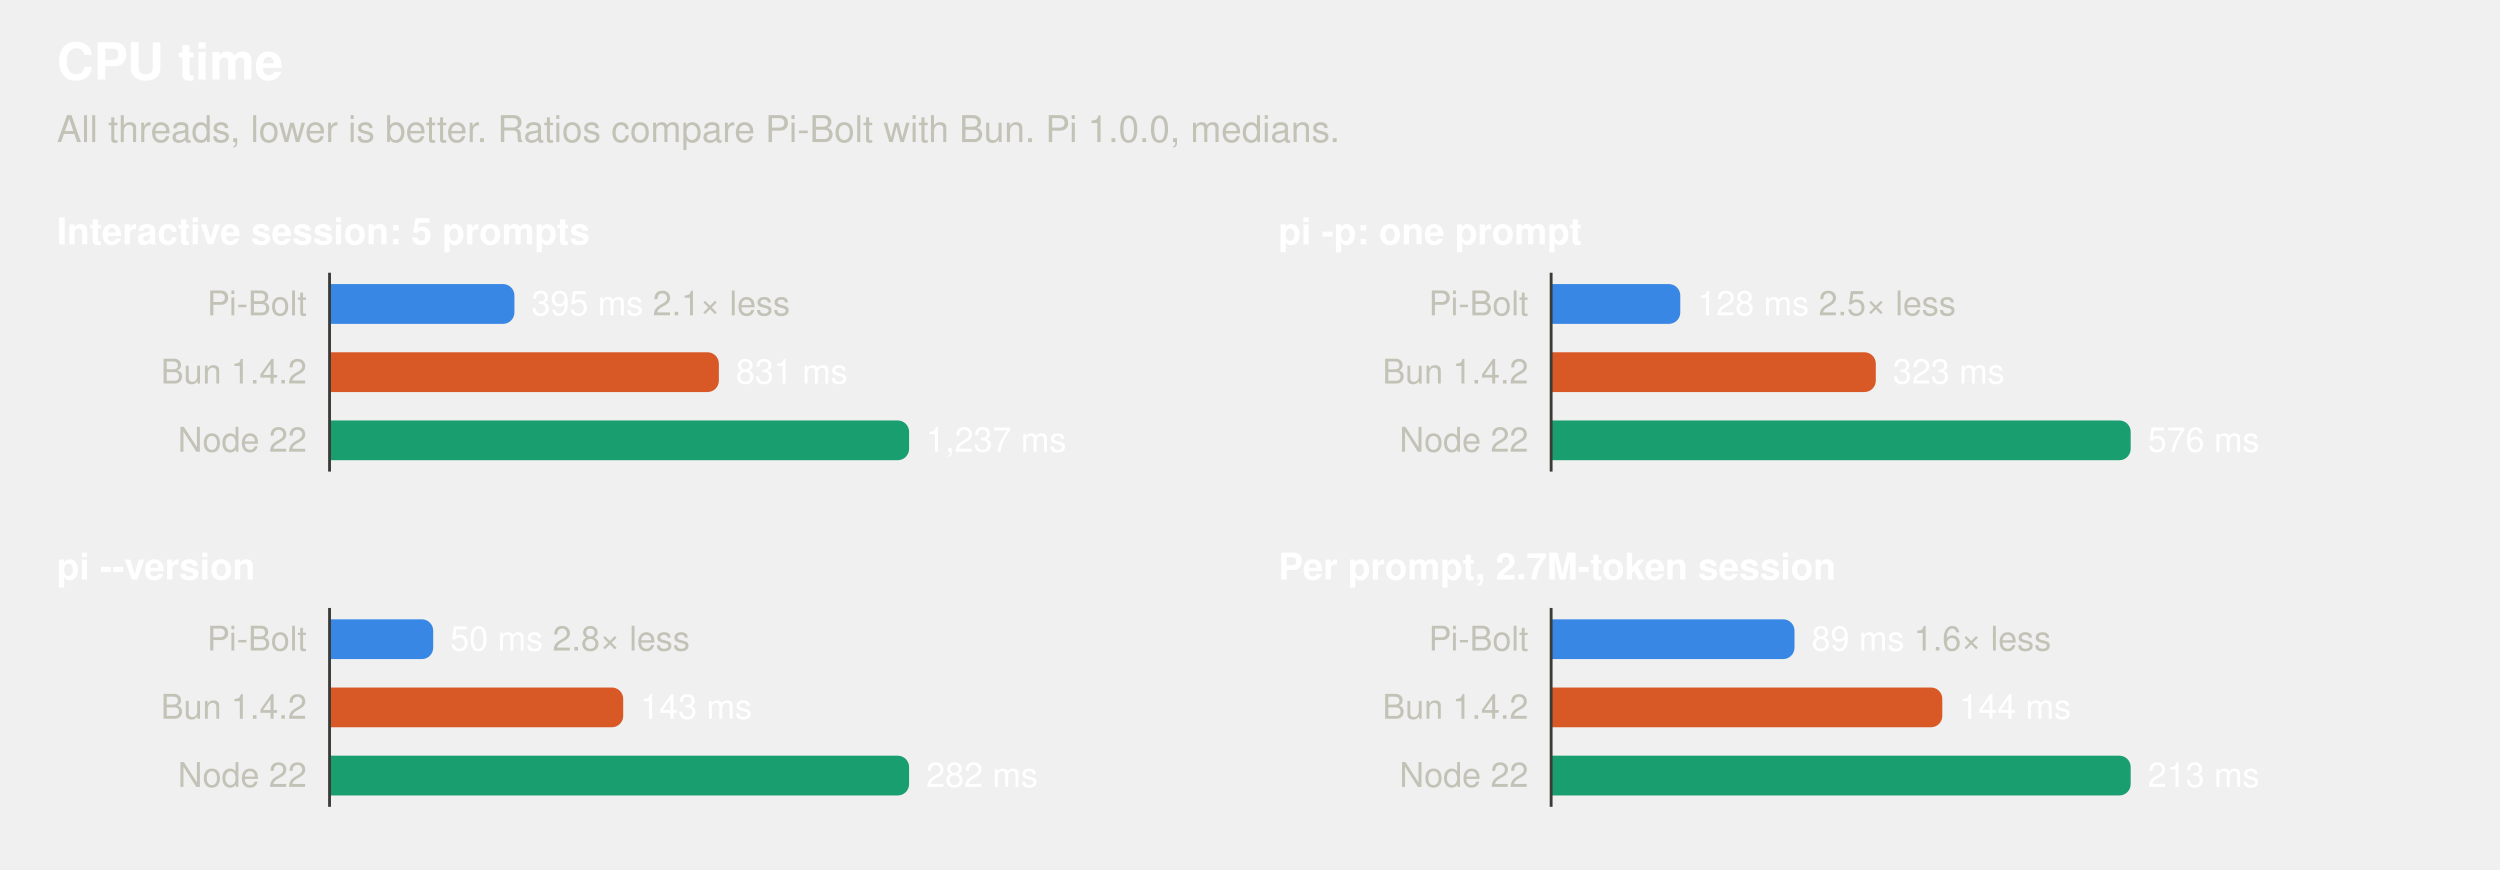
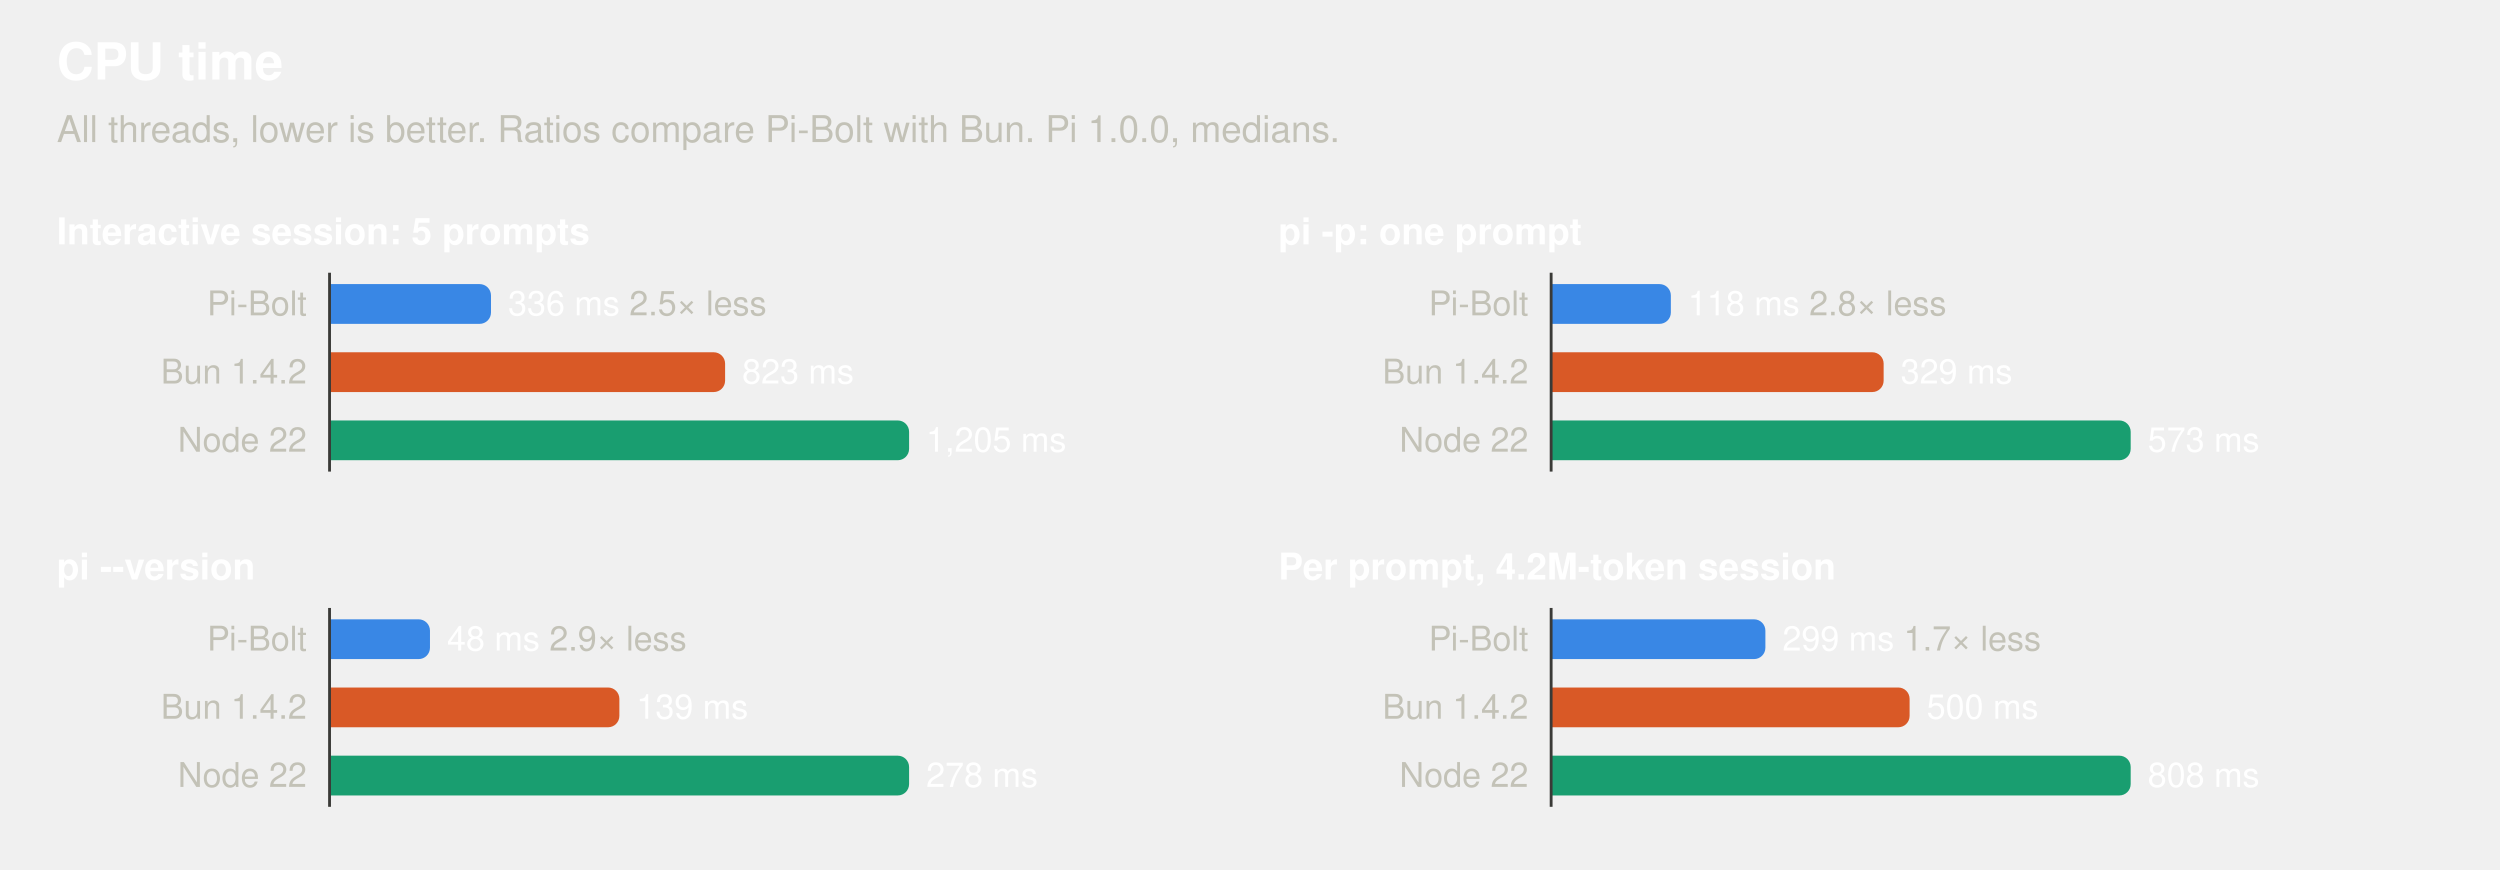
<svg xmlns="http://www.w3.org/2000/svg" width="880" height="306" viewBox="0 0 880 306" role="img" aria-label="CPU time: All threads, lower is better. Ratios compare Pi-Bolt with Bun. Pi 1.0.0, medians.">
  <style>text{font-family:-apple-system, BlinkMacSystemFont, 'Segoe UI', Helvetica, Arial, sans-serif;font-variant-numeric:tabular-nums}</style>
  <text x="20" y="28" font-size="18" font-weight="600" fill="#ffffff">CPU time</text>
  <text x="20" y="50" font-size="13" fill="#c3c2b7">All threads, lower is better. Ratios compare Pi-Bolt with Bun. Pi 1.0.0, medians.</text>
  <text x="20" y="86" font-size="13" font-weight="600" fill="#ffffff">Interactive session: 5 prompts</text>
  <text x="108" y="111" font-size="12" text-anchor="end" fill="#c3c2b7">Pi-Bolt</text>
-   <path d="M116,100 h61.077 a4,4 0 0 1 4,4 v6 a4,4 0 0 1 -4,4 h-61.077 z" fill="#3987e5" />
-   <text x="187.077" y="111" font-size="12" fill="#ffffff">395 ms <tspan fill="#c3c2b7">2.1× less</tspan>
+   <path d="M116,100 h52.83 a4,4 0 0 1 4,4 v6 a4,4 0 0 1 -4,4 h-52.83 z" fill="#3987e5" />
+   <text x="178.83" y="111" font-size="12" fill="#ffffff">336 ms <tspan fill="#c3c2b7">2.5× less</tspan>
  </text>
  <text x="108" y="135" font-size="12" text-anchor="end" fill="#c3c2b7">Bun 1.4.2</text>
-   <path d="M116,124 h133.04 a4,4 0 0 1 4,4 v6 a4,4 0 0 1 -4,4 h-133.04 z" fill="#d95926" />
-   <text x="259.04" y="135" font-size="12" fill="#ffffff">831 ms</text>
+   <path d="M116,124 h135.234 a4,4 0 0 1 4,4 v6 a4,4 0 0 1 -4,4 h-135.234 z" fill="#d95926" />
+   <text x="261.234" y="135" font-size="12" fill="#ffffff">823 ms</text>
  <text x="108" y="159" font-size="12" text-anchor="end" fill="#c3c2b7">Node 22</text>
  <path d="M116,148 h200.0 a4,4 0 0 1 4,4 v6 a4,4 0 0 1 -4,4 h-200.0 z" fill="#199e70" />
-   <text x="326.0" y="159" font-size="12" fill="#ffffff">1,237 ms</text>
+   <text x="326.0" y="159" font-size="12" fill="#ffffff">1,205 ms</text>
  <line x1="116" y1="96" x2="116" y2="166" stroke="#3a3a37" />
  <text x="450" y="86" font-size="13" font-weight="600" fill="#ffffff">pi -p: one prompt</text>
  <text x="538" y="111" font-size="12" text-anchor="end" fill="#c3c2b7">Pi-Bolt</text>
-   <path d="M546,100 h41.458 a4,4 0 0 1 4,4 v6 a4,4 0 0 1 -4,4 h-41.458 z" fill="#3987e5" />
-   <text x="597.458" y="111" font-size="12" fill="#ffffff">128 ms <tspan fill="#c3c2b7">2.5× less</tspan>
+   <path d="M546,100 h38.143 a4,4 0 0 1 4,4 v6 a4,4 0 0 1 -4,4 h-38.143 z" fill="#3987e5" />
+   <text x="594.143" y="111" font-size="12" fill="#ffffff">118 ms <tspan fill="#c3c2b7">2.8× less</tspan>
  </text>
  <text x="538" y="135" font-size="12" text-anchor="end" fill="#c3c2b7">Bun 1.4.2</text>
-   <path d="M546,124 h110.284 a4,4 0 0 1 4,4 v6 a4,4 0 0 1 -4,4 h-110.284 z" fill="#d95926" />
-   <text x="666.284" y="135" font-size="12" fill="#ffffff">323 ms</text>
+   <path d="M546,124 h113.041 a4,4 0 0 1 4,4 v6 a4,4 0 0 1 -4,4 h-113.041 z" fill="#d95926" />
+   <text x="669.041" y="135" font-size="12" fill="#ffffff">329 ms</text>
  <text x="538" y="159" font-size="12" text-anchor="end" fill="#c3c2b7">Node 22</text>
  <path d="M546,148 h200.0 a4,4 0 0 1 4,4 v6 a4,4 0 0 1 -4,4 h-200.0 z" fill="#199e70" />
-   <text x="756.0" y="159" font-size="12" fill="#ffffff">576 ms</text>
+   <text x="756.0" y="159" font-size="12" fill="#ffffff">573 ms</text>
  <line x1="546" y1="96" x2="546" y2="166" stroke="#3a3a37" />
  <text x="20" y="204" font-size="13" font-weight="600" fill="#ffffff">pi --version</text>
  <text x="108" y="229" font-size="12" text-anchor="end" fill="#c3c2b7">Pi-Bolt</text>
-   <path d="M116,218 h32.487 a4,4 0 0 1 4,4 v6 a4,4 0 0 1 -4,4 h-32.487 z" fill="#3987e5" />
-   <text x="158.487" y="229" font-size="12" fill="#ffffff">50 ms <tspan fill="#c3c2b7">2.8× less</tspan>
+   <path d="M116,218 h31.352 a4,4 0 0 1 4,4 v6 a4,4 0 0 1 -4,4 h-31.352 z" fill="#3987e5" />
+   <text x="157.352" y="229" font-size="12" fill="#ffffff">48 ms <tspan fill="#c3c2b7">2.9× less</tspan>
  </text>
  <text x="108" y="253" font-size="12" text-anchor="end" fill="#c3c2b7">Bun 1.4.2</text>
-   <path d="M116,242 h99.37 a4,4 0 0 1 4,4 v6 a4,4 0 0 1 -4,4 h-99.37 z" fill="#d95926" />
-   <text x="225.37" y="253" font-size="12" fill="#ffffff">143 ms</text>
+   <path d="M116,242 h98.021 a4,4 0 0 1 4,4 v6 a4,4 0 0 1 -4,4 h-98.021 z" fill="#d95926" />
+   <text x="224.021" y="253" font-size="12" fill="#ffffff">139 ms</text>
  <text x="108" y="277" font-size="12" text-anchor="end" fill="#c3c2b7">Node 22</text>
  <path d="M116,266 h200.0 a4,4 0 0 1 4,4 v6 a4,4 0 0 1 -4,4 h-200.0 z" fill="#199e70" />
-   <text x="326.0" y="277" font-size="12" fill="#ffffff">282 ms</text>
+   <text x="326.0" y="277" font-size="12" fill="#ffffff">278 ms</text>
  <line x1="116" y1="214" x2="116" y2="284" stroke="#3a3a37" />
-   <text x="450" y="204" font-size="13" font-weight="600" fill="#ffffff">Per prompt, 2.7M-token session</text>
+   <text x="450" y="204" font-size="13" font-weight="600" fill="#ffffff">Per prompt, 4.2M-token session</text>
  <text x="538" y="229" font-size="12" text-anchor="end" fill="#c3c2b7">Pi-Bolt</text>
-   <path d="M546,218 h81.663 a4,4 0 0 1 4,4 v6 a4,4 0 0 1 -4,4 h-81.663 z" fill="#3987e5" />
-   <text x="637.663" y="229" font-size="12" fill="#ffffff">89 ms <tspan fill="#c3c2b7">1.6× less</tspan>
+   <path d="M546,218 h71.417 a4,4 0 0 1 4,4 v6 a4,4 0 0 1 -4,4 h-71.417 z" fill="#3987e5" />
+   <text x="627.417" y="229" font-size="12" fill="#ffffff">299 ms <tspan fill="#c3c2b7">1.7× less</tspan>
  </text>
  <text x="538" y="253" font-size="12" text-anchor="end" fill="#c3c2b7">Bun 1.4.2</text>
-   <path d="M546,242 h133.693 a4,4 0 0 1 4,4 v6 a4,4 0 0 1 -4,4 h-133.693 z" fill="#d95926" />
-   <text x="689.693" y="253" font-size="12" fill="#ffffff">144 ms</text>
+   <path d="M546,242 h122.183 a4,4 0 0 1 4,4 v6 a4,4 0 0 1 -4,4 h-122.183 z" fill="#d95926" />
+   <text x="678.183" y="253" font-size="12" fill="#ffffff">500 ms</text>
  <text x="538" y="277" font-size="12" text-anchor="end" fill="#c3c2b7">Node 22</text>
  <path d="M546,266 h200.0 a4,4 0 0 1 4,4 v6 a4,4 0 0 1 -4,4 h-200.0 z" fill="#199e70" />
-   <text x="756.0" y="277" font-size="12" fill="#ffffff">213 ms</text>
+   <text x="756.0" y="277" font-size="12" fill="#ffffff">808 ms</text>
  <line x1="546" y1="214" x2="546" y2="284" stroke="#3a3a37" />
</svg>
